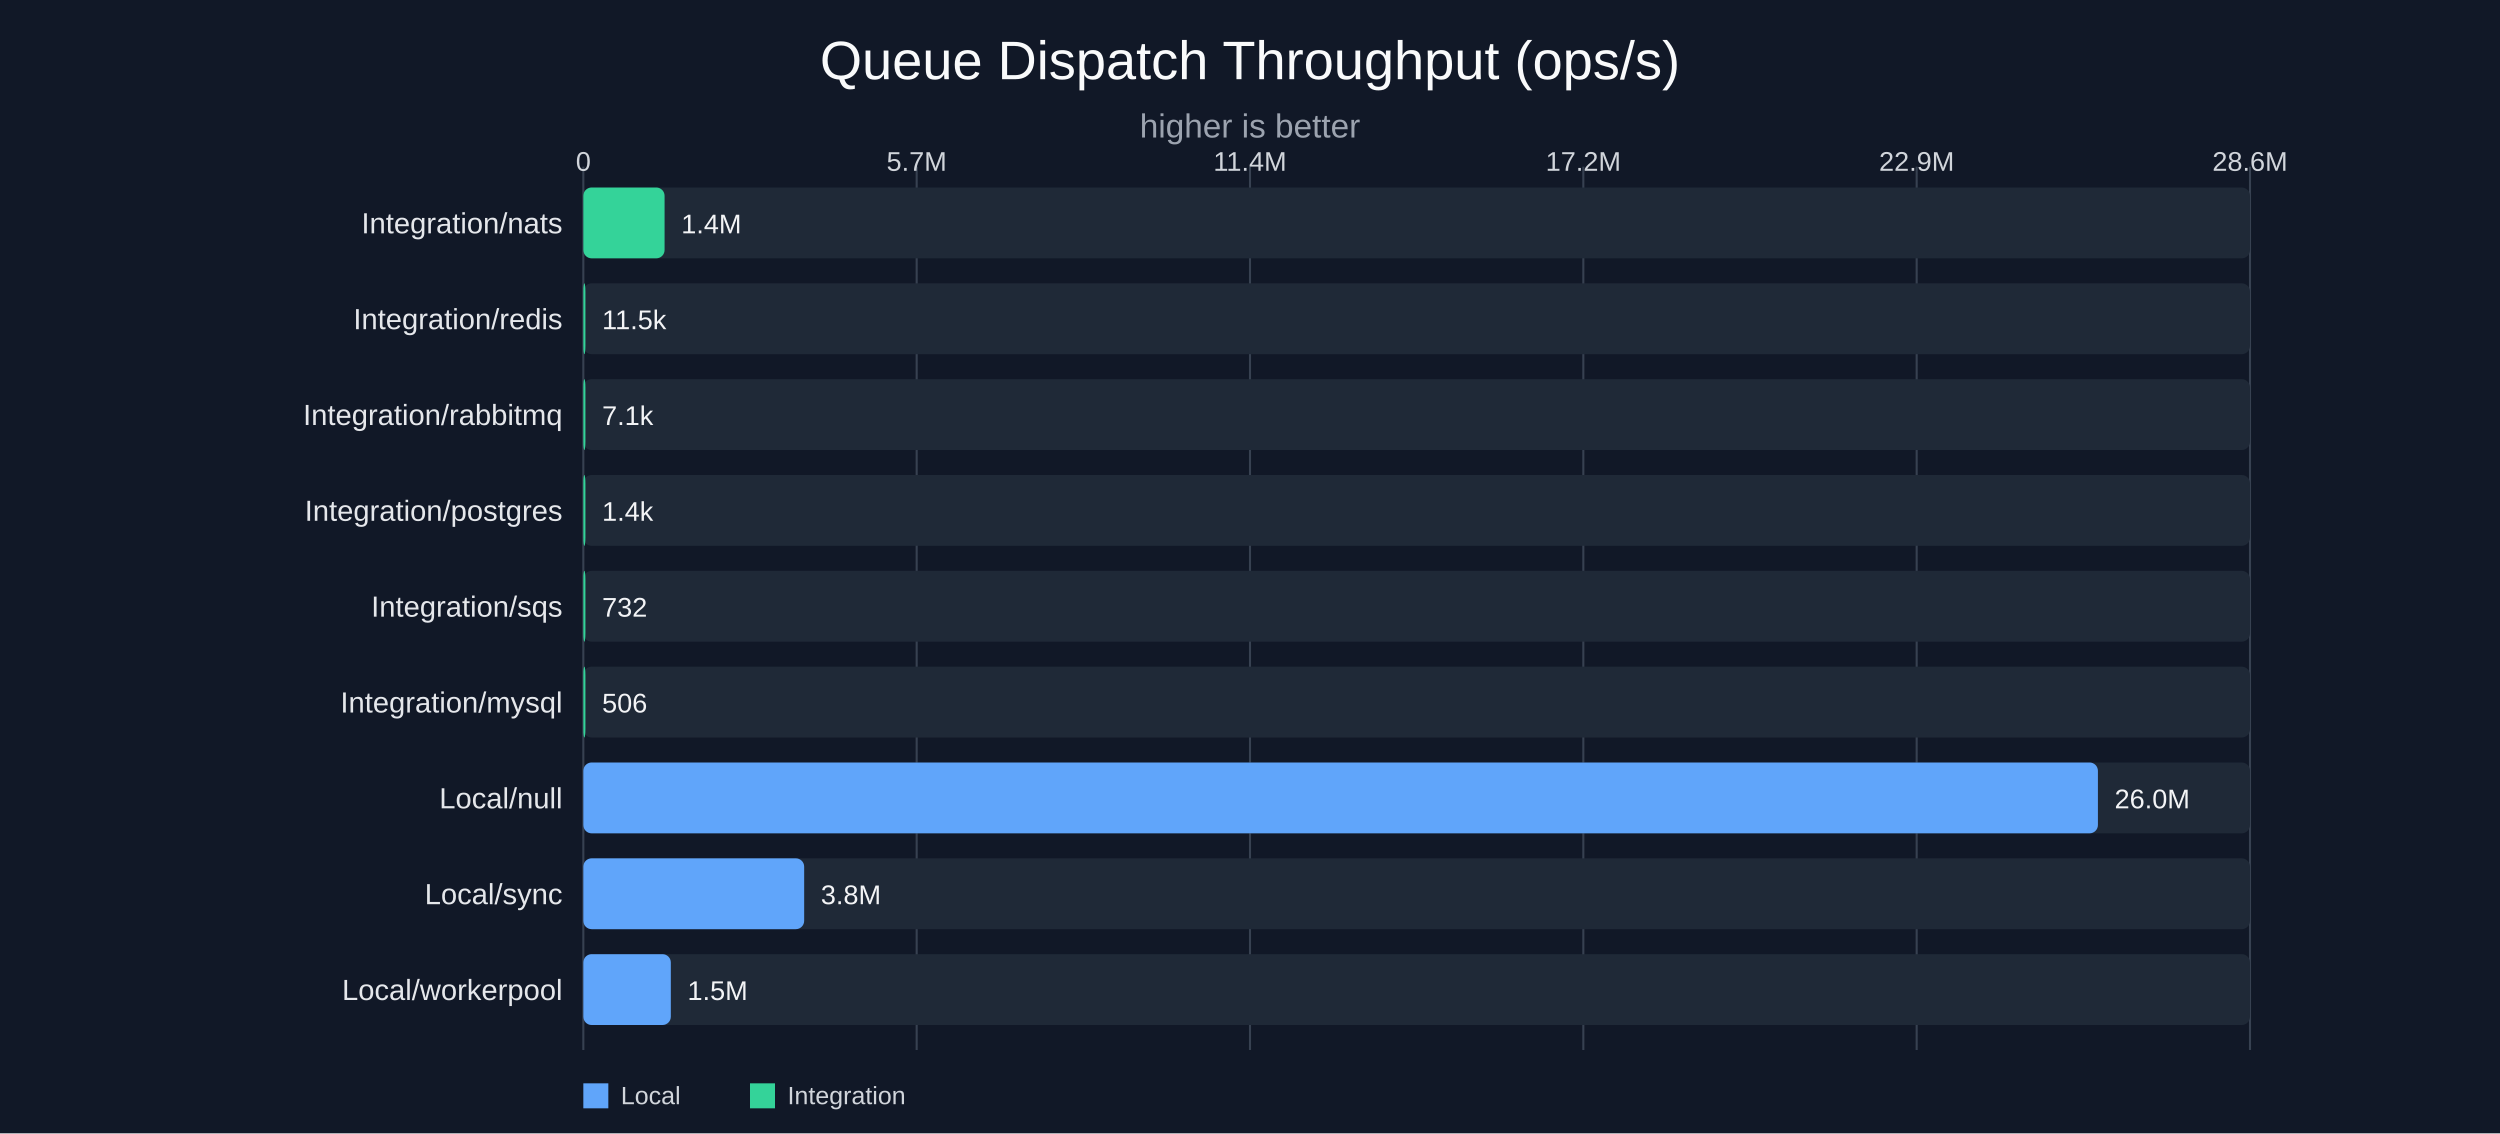
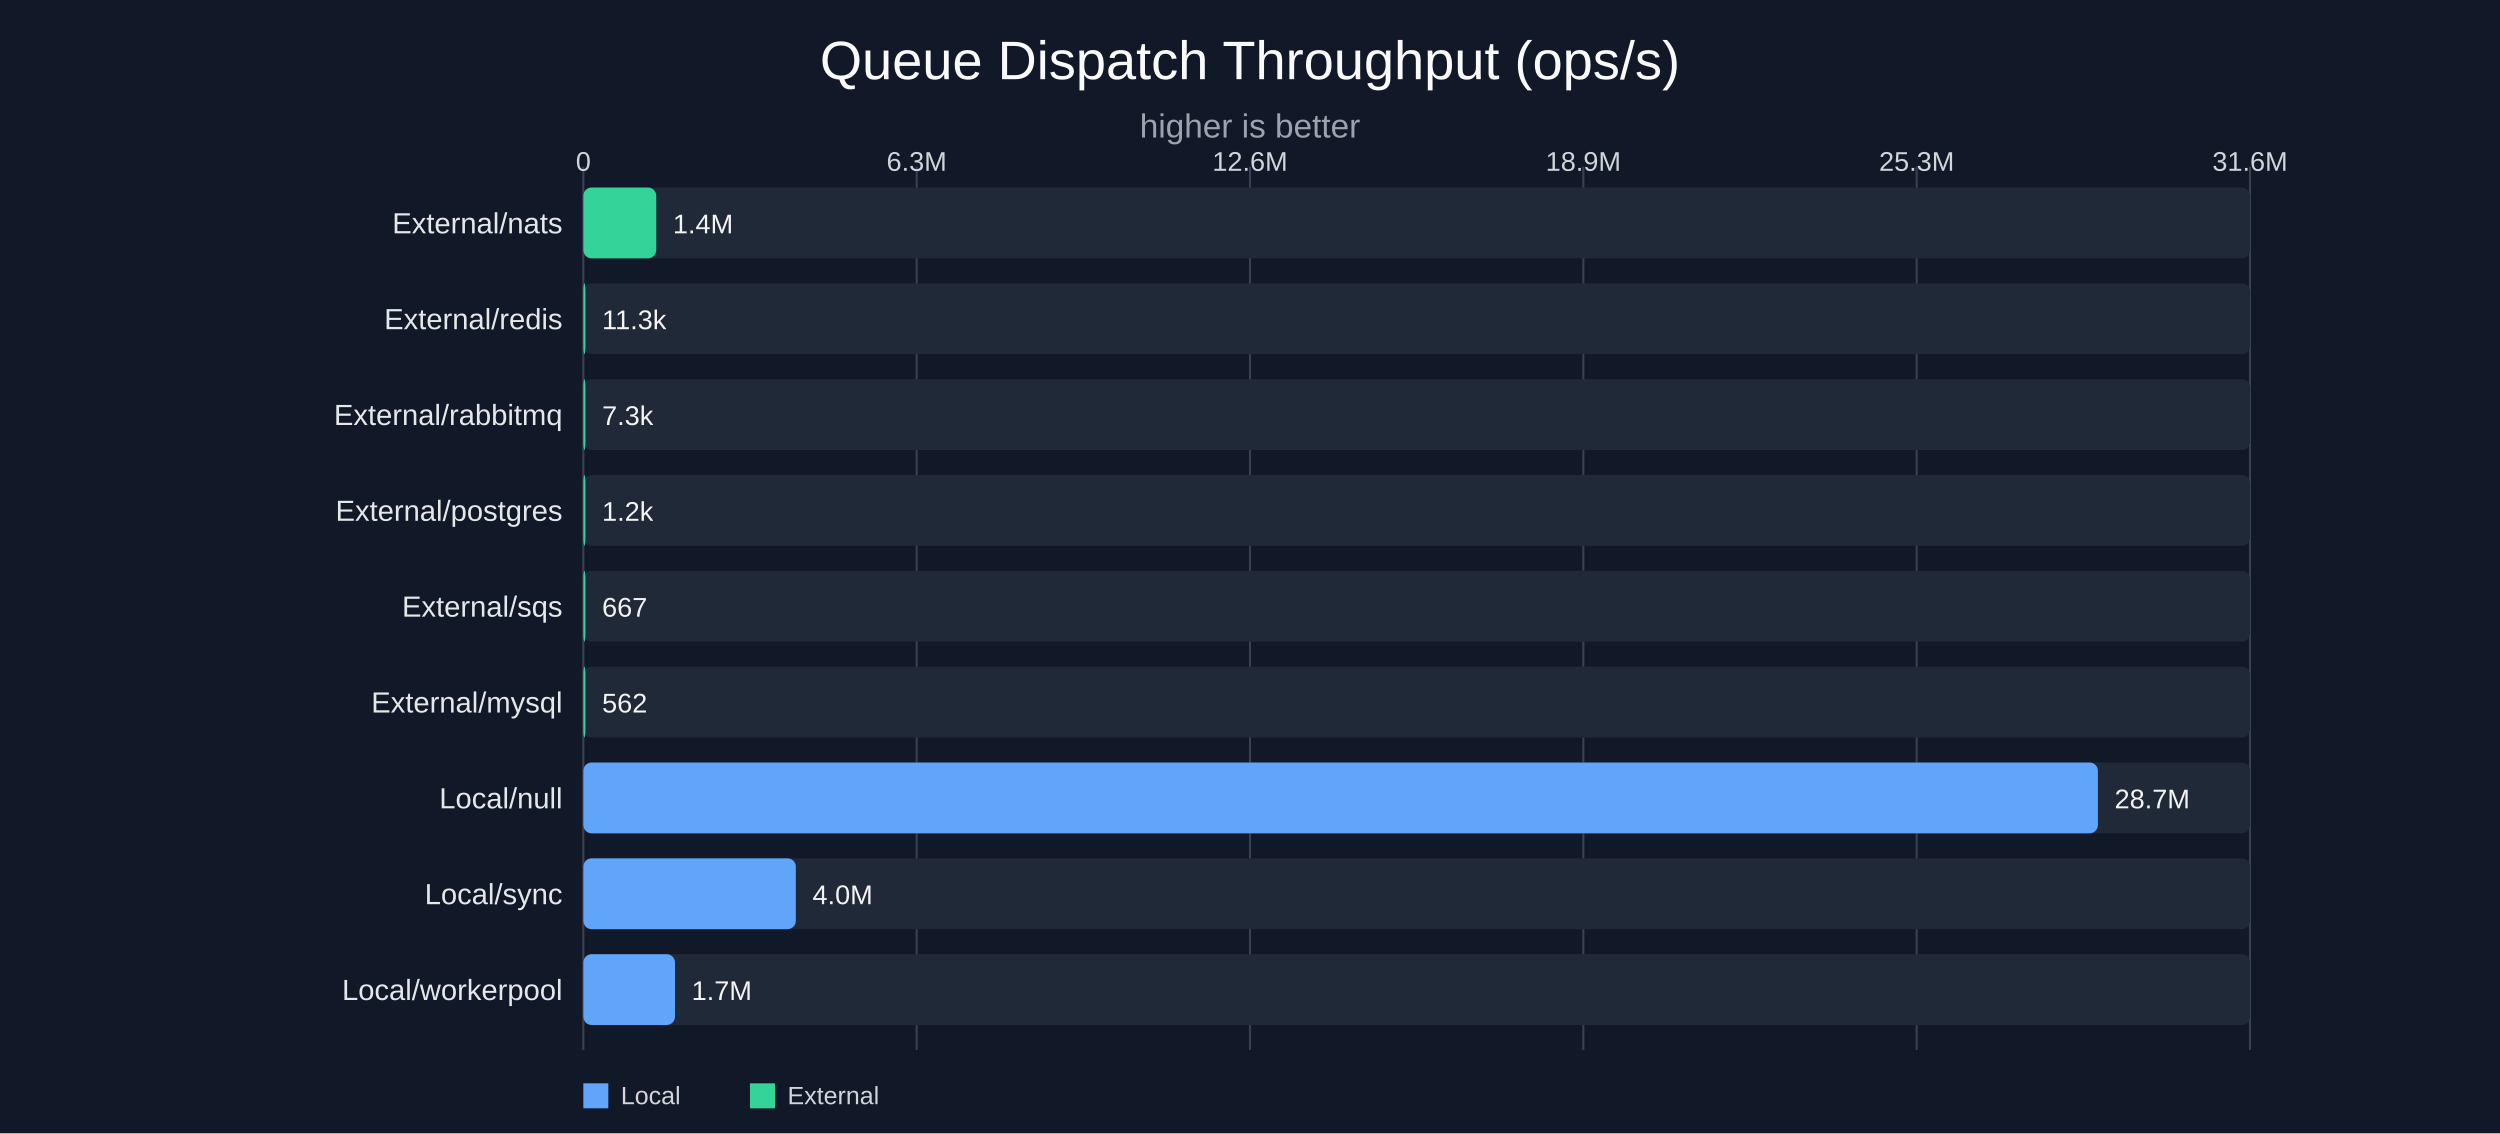
<svg xmlns="http://www.w3.org/2000/svg" width="1200" height="544" viewBox="0 0 1200 544">
  <rect width="100%" height="100%" fill="#111827" />
  <text x="600" y="38" text-anchor="middle" fill="#f9fafb" font-size="26" font-family="Arial, sans-serif">Queue Dispatch Throughput (ops/s)</text>
  <text x="600" y="66" text-anchor="middle" fill="#9ca3af" font-size="16" font-family="Arial, sans-serif">higher is better</text>
  <line x1="280" y1="80" x2="280" y2="504" stroke="#374151" stroke-width="1" />
  <text x="280" y="82" text-anchor="middle" fill="#d1d5db" font-size="13" font-family="Arial, sans-serif">0</text>
  <line x1="440" y1="80" x2="440" y2="504" stroke="#374151" stroke-width="1" />
-   <text x="440" y="82" text-anchor="middle" fill="#d1d5db" font-size="13" font-family="Arial, sans-serif">5.7M</text>
+   <text x="440" y="82" text-anchor="middle" fill="#d1d5db" font-size="13" font-family="Arial, sans-serif">6.3M</text>
  <line x1="600" y1="80" x2="600" y2="504" stroke="#374151" stroke-width="1" />
-   <text x="600" y="82" text-anchor="middle" fill="#d1d5db" font-size="13" font-family="Arial, sans-serif">11.4M</text>
+   <text x="600" y="82" text-anchor="middle" fill="#d1d5db" font-size="13" font-family="Arial, sans-serif">12.6M</text>
  <line x1="760" y1="80" x2="760" y2="504" stroke="#374151" stroke-width="1" />
-   <text x="760" y="82" text-anchor="middle" fill="#d1d5db" font-size="13" font-family="Arial, sans-serif">17.2M</text>
+   <text x="760" y="82" text-anchor="middle" fill="#d1d5db" font-size="13" font-family="Arial, sans-serif">18.9M</text>
  <line x1="920" y1="80" x2="920" y2="504" stroke="#374151" stroke-width="1" />
-   <text x="920" y="82" text-anchor="middle" fill="#d1d5db" font-size="13" font-family="Arial, sans-serif">22.9M</text>
+   <text x="920" y="82" text-anchor="middle" fill="#d1d5db" font-size="13" font-family="Arial, sans-serif">25.3M</text>
  <line x1="1080" y1="80" x2="1080" y2="504" stroke="#374151" stroke-width="1" />
-   <text x="1080" y="82" text-anchor="middle" fill="#d1d5db" font-size="13" font-family="Arial, sans-serif">28.6M</text>
+   <text x="1080" y="82" text-anchor="middle" fill="#d1d5db" font-size="13" font-family="Arial, sans-serif">31.6M</text>
  <rect x="280" y="90" width="800" height="34" rx="4" fill="#1f2937" />
-   <rect x="280" y="90" width="39" height="34" rx="4" fill="#34d399" />
-   <text x="270" y="112" text-anchor="end" fill="#e5e7eb" font-size="14" font-family="Arial, sans-serif">Integration/nats</text>
-   <text x="327" y="112" text-anchor="start" fill="#f3f4f6" font-size="13" font-family="Arial, sans-serif">1.4M</text>
+   <rect x="280" y="90" width="35" height="34" rx="4" fill="#34d399" />
+   <text x="270" y="112" text-anchor="end" fill="#e5e7eb" font-size="14" font-family="Arial, sans-serif">External/nats</text>
+   <text x="323" y="112" text-anchor="start" fill="#f3f4f6" font-size="13" font-family="Arial, sans-serif">1.4M</text>
  <rect x="280" y="136" width="800" height="34" rx="4" fill="#1f2937" />
  <rect x="280" y="136" width="1" height="34" rx="4" fill="#34d399" />
-   <text x="270" y="158" text-anchor="end" fill="#e5e7eb" font-size="14" font-family="Arial, sans-serif">Integration/redis</text>
-   <text x="289" y="158" text-anchor="start" fill="#f3f4f6" font-size="13" font-family="Arial, sans-serif">11.5k</text>
+   <text x="270" y="158" text-anchor="end" fill="#e5e7eb" font-size="14" font-family="Arial, sans-serif">External/redis</text>
+   <text x="289" y="158" text-anchor="start" fill="#f3f4f6" font-size="13" font-family="Arial, sans-serif">11.3k</text>
  <rect x="280" y="182" width="800" height="34" rx="4" fill="#1f2937" />
  <rect x="280" y="182" width="1" height="34" rx="4" fill="#34d399" />
-   <text x="270" y="204" text-anchor="end" fill="#e5e7eb" font-size="14" font-family="Arial, sans-serif">Integration/rabbitmq</text>
-   <text x="289" y="204" text-anchor="start" fill="#f3f4f6" font-size="13" font-family="Arial, sans-serif">7.1k</text>
+   <text x="270" y="204" text-anchor="end" fill="#e5e7eb" font-size="14" font-family="Arial, sans-serif">External/rabbitmq</text>
+   <text x="289" y="204" text-anchor="start" fill="#f3f4f6" font-size="13" font-family="Arial, sans-serif">7.3k</text>
  <rect x="280" y="228" width="800" height="34" rx="4" fill="#1f2937" />
  <rect x="280" y="228" width="1" height="34" rx="4" fill="#34d399" />
-   <text x="270" y="250" text-anchor="end" fill="#e5e7eb" font-size="14" font-family="Arial, sans-serif">Integration/postgres</text>
-   <text x="289" y="250" text-anchor="start" fill="#f3f4f6" font-size="13" font-family="Arial, sans-serif">1.4k</text>
+   <text x="270" y="250" text-anchor="end" fill="#e5e7eb" font-size="14" font-family="Arial, sans-serif">External/postgres</text>
+   <text x="289" y="250" text-anchor="start" fill="#f3f4f6" font-size="13" font-family="Arial, sans-serif">1.2k</text>
  <rect x="280" y="274" width="800" height="34" rx="4" fill="#1f2937" />
  <rect x="280" y="274" width="1" height="34" rx="4" fill="#34d399" />
-   <text x="270" y="296" text-anchor="end" fill="#e5e7eb" font-size="14" font-family="Arial, sans-serif">Integration/sqs</text>
-   <text x="289" y="296" text-anchor="start" fill="#f3f4f6" font-size="13" font-family="Arial, sans-serif">732</text>
+   <text x="270" y="296" text-anchor="end" fill="#e5e7eb" font-size="14" font-family="Arial, sans-serif">External/sqs</text>
+   <text x="289" y="296" text-anchor="start" fill="#f3f4f6" font-size="13" font-family="Arial, sans-serif">667</text>
  <rect x="280" y="320" width="800" height="34" rx="4" fill="#1f2937" />
  <rect x="280" y="320" width="1" height="34" rx="4" fill="#34d399" />
-   <text x="270" y="342" text-anchor="end" fill="#e5e7eb" font-size="14" font-family="Arial, sans-serif">Integration/mysql</text>
-   <text x="289" y="342" text-anchor="start" fill="#f3f4f6" font-size="13" font-family="Arial, sans-serif">506</text>
+   <text x="270" y="342" text-anchor="end" fill="#e5e7eb" font-size="14" font-family="Arial, sans-serif">External/mysql</text>
+   <text x="289" y="342" text-anchor="start" fill="#f3f4f6" font-size="13" font-family="Arial, sans-serif">562</text>
  <rect x="280" y="366" width="800" height="34" rx="4" fill="#1f2937" />
  <rect x="280" y="366" width="727" height="34" rx="4" fill="#60a5fa" />
  <text x="270" y="388" text-anchor="end" fill="#e5e7eb" font-size="14" font-family="Arial, sans-serif">Local/null</text>
-   <text x="1015" y="388" text-anchor="start" fill="#f3f4f6" font-size="13" font-family="Arial, sans-serif">26.0M</text>
+   <text x="1015" y="388" text-anchor="start" fill="#f3f4f6" font-size="13" font-family="Arial, sans-serif">28.7M</text>
  <rect x="280" y="412" width="800" height="34" rx="4" fill="#1f2937" />
-   <rect x="280" y="412" width="106" height="34" rx="4" fill="#60a5fa" />
+   <rect x="280" y="412" width="102" height="34" rx="4" fill="#60a5fa" />
  <text x="270" y="434" text-anchor="end" fill="#e5e7eb" font-size="14" font-family="Arial, sans-serif">Local/sync</text>
-   <text x="394" y="434" text-anchor="start" fill="#f3f4f6" font-size="13" font-family="Arial, sans-serif">3.8M</text>
+   <text x="390" y="434" text-anchor="start" fill="#f3f4f6" font-size="13" font-family="Arial, sans-serif">4.0M</text>
  <rect x="280" y="458" width="800" height="34" rx="4" fill="#1f2937" />
-   <rect x="280" y="458" width="42" height="34" rx="4" fill="#60a5fa" />
+   <rect x="280" y="458" width="44" height="34" rx="4" fill="#60a5fa" />
  <text x="270" y="480" text-anchor="end" fill="#e5e7eb" font-size="14" font-family="Arial, sans-serif">Local/workerpool</text>
-   <text x="330" y="480" text-anchor="start" fill="#f3f4f6" font-size="13" font-family="Arial, sans-serif">1.5M</text>
+   <text x="332" y="480" text-anchor="start" fill="#f3f4f6" font-size="13" font-family="Arial, sans-serif">1.7M</text>
  <rect x="280" y="520" width="12" height="12" fill="#60a5fa" />
  <text x="298" y="530" fill="#d1d5db" font-size="12" font-family="Arial, sans-serif">Local</text>
  <rect x="360" y="520" width="12" height="12" fill="#34d399" />
-   <text x="378" y="530" fill="#d1d5db" font-size="12" font-family="Arial, sans-serif">Integration</text>
+   <text x="378" y="530" fill="#d1d5db" font-size="12" font-family="Arial, sans-serif">External</text>
</svg>
